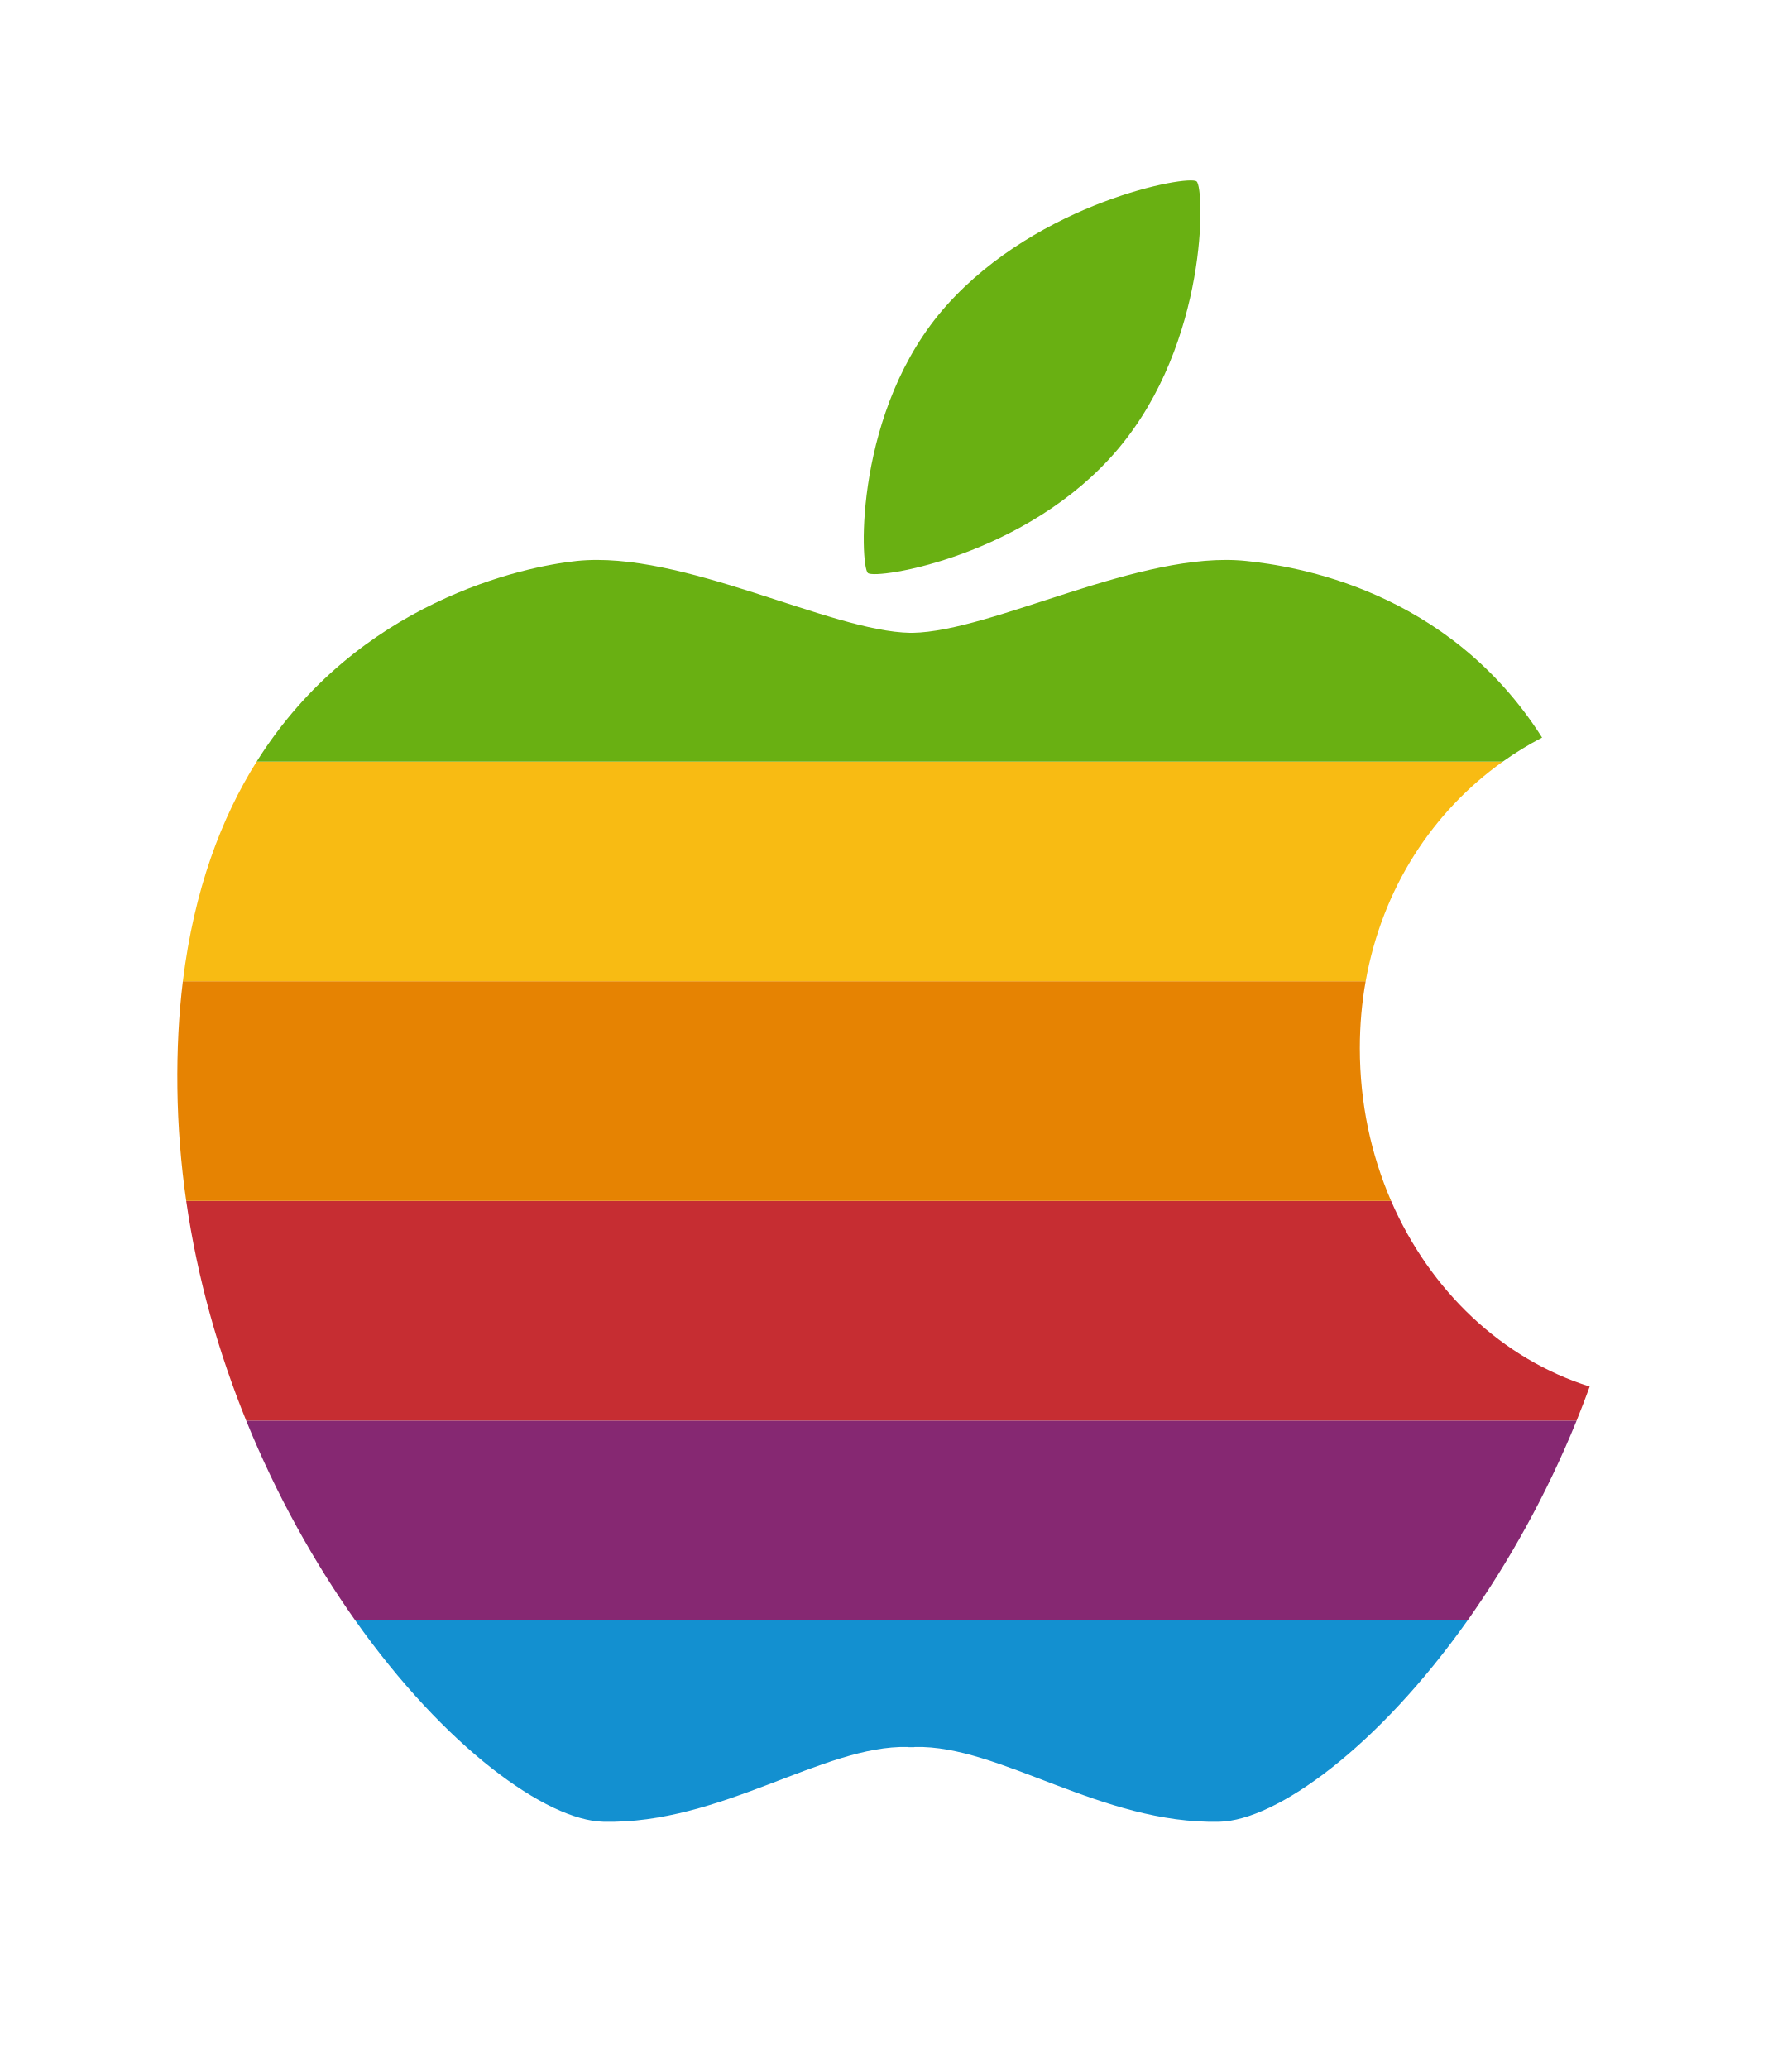
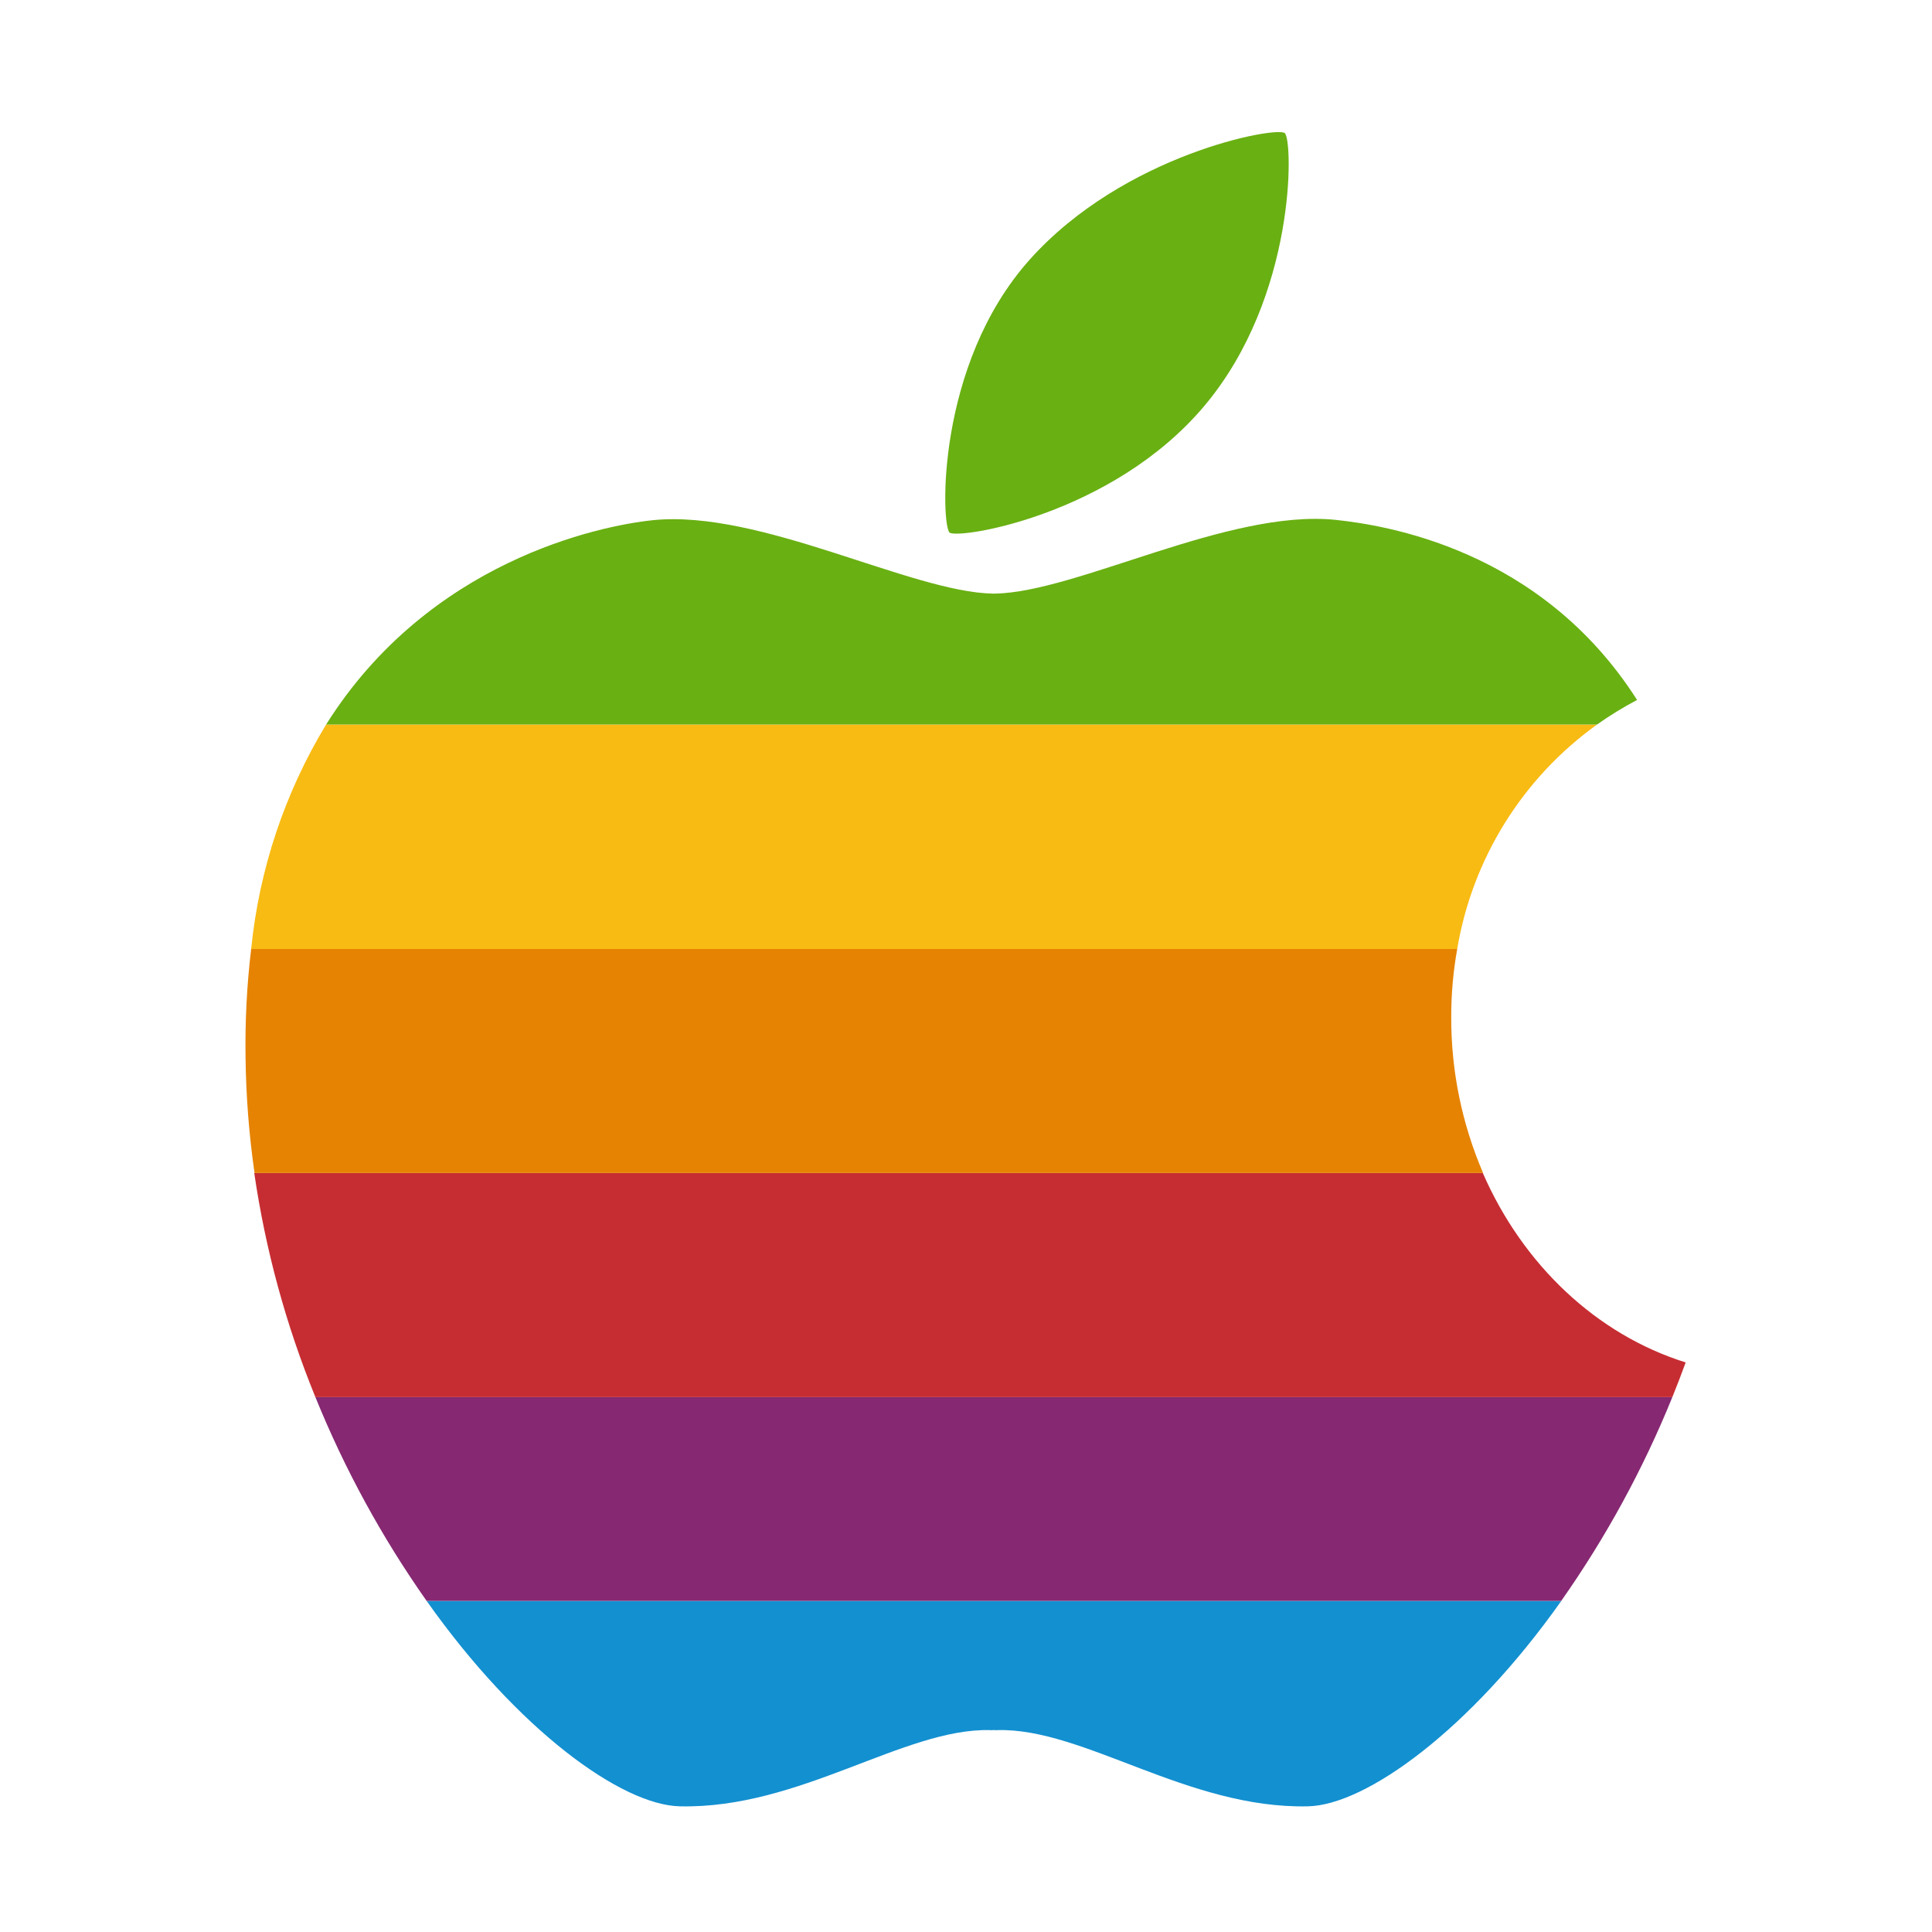
- <svg xmlns="http://www.w3.org/2000/svg" version="1.1" id="レイヤー_1" x="0px" y="0px" width="308.594px" height="356.25px" viewBox="0 0 308.594 356.25" enable-background="new 0 0 308.594 356.25" xml:space="preserve">
-   <g>
-     <path fill="#1390D0" d="M61.174,279.125c15.44,21.846,32.929,34.483,42.775,34.705c20.255,0.455,37.863-13.238,52.388-12.882   c0.151,0.035,0.31,0.05,0.462,0.035l0.178-0.008l0.179,0.008c0.152,0.015,0.303,0,0.446-0.035   c14.527-0.37,32.141,13.335,52.41,12.882c9.846-0.222,27.336-12.859,42.776-34.705H61.174z" />
-     <path fill="#862872" d="M42.403,244.723c5.243,12.92,11.793,24.535,18.771,34.402H252.79c6.97-9.867,13.527-21.482,18.77-34.402   H42.403z" />
-     <path fill="#C62D32" d="M32.075,206.879c1.94,13.479,5.601,26.193,10.328,37.844h229.155c0.778-1.926,1.527-3.881,2.252-5.863   c-15.083-4.727-27.503-16.526-34.205-31.98H32.075L32.075,206.879z" />
-     <path fill="#E68302" d="M31.498,169.036c-0.695,5.689-1.025,11.821-0.943,18.419c0.083,6.619,0.612,13.107,1.521,19.424h207.529   c-3.454-7.953-5.387-16.878-5.387-26.303c0-3.978,0.344-7.831,1.005-11.54H31.498z" />
-     <path fill="#F8BB13" d="M44.207,131.194c-6.089,9.701-10.775,22.079-12.708,37.842h203.726   c2.849-16.038,11.58-29.276,23.627-37.842H44.207z" />
-     <path fill="#69B012" d="M157.156,109.017h-0.357c-13.844-0.233-39.33-14.256-57.439-12.385   c-9.007,0.936-37.795,6.908-55.154,34.562h214.646c2.151-1.528,4.408-2.912,6.757-4.135c-16.253-25.61-42.693-29.559-51.012-30.426   C196.494,94.76,171.002,108.784,157.156,109.017z" />
-     <path fill="#69B012" d="M206.105,31.253c-1.404-1.183-27.123,3.537-43.065,21.351c-15.942,17.813-14.951,44.937-13.548,46.114   c1.403,1.182,27.515-2.925,43.064-21.351C208.106,58.947,207.509,32.43,206.105,31.253z" />
-   </g>
+ <svg xmlns="http://www.w3.org/2000/svg" id="レイヤー_1" data-name="レイヤー 1" viewBox="0 0 200 200">
+   <defs>
+     <style>.cls-1{fill:#1390d0;}.cls-2{fill:#862872;}.cls-3{fill:#c62d32;}.cls-4{fill:#e68302;}.cls-5{fill:#f8bb13;}.cls-6{fill:#69b012;}</style>
+   </defs>
+   <path class="cls-1" d="M44.16,165.72c9.46,13.39,20.18,21.14,26.22,21.27,12.42.28,23.21-8.11,32.11-7.89a.88.88,0,0,0,.28,0H103a.86.86,0,0,0,.28,0c8.9-.23,19.7,8.17,32.12,7.89,6-.13,16.76-7.88,26.23-21.27Z" />
+   <path class="cls-2" d="M32.65,144.63a105.57,105.57,0,0,0,11.51,21.09H161.62a105.56,105.56,0,0,0,11.5-21.09Z" />
+   <path class="cls-3" d="M26.32,121.43a99.33,99.33,0,0,0,6.33,23.2H173.12c.48-1.18.94-2.38,1.38-3.59-9.25-2.9-16.86-10.13-21-19.61Z" />
+   <path class="cls-4" d="M26,98.24a83.74,83.74,0,0,0-.58,11.29,91,91,0,0,0,.93,11.9H153.53a40.52,40.52,0,0,1-3.3-16.12,39.74,39.74,0,0,1,.62-7.07Z" />
+   <path class="cls-5" d="M33.76,75A55.59,55.59,0,0,0,26,98.24H150.85A35.91,35.91,0,0,1,165.33,75Z" />
+   <path class="cls-6" d="M103,61.45h-.22c-8.48-.15-24.1-8.74-35.2-7.6C62,54.43,44.4,58.09,33.76,75H165.33a36.42,36.42,0,0,1,4.14-2.54c-10-15.69-26.17-18.11-31.27-18.65C127.11,52.71,111.48,61.3,103,61.45Z" />
+   <path class="cls-6" d="M133,13.78c-.86-.73-16.63,2.17-26.4,13.09s-9.17,27.54-8.3,28.26S115.16,53.34,124.69,42,133.86,14.5,133,13.78Z" />
</svg>
